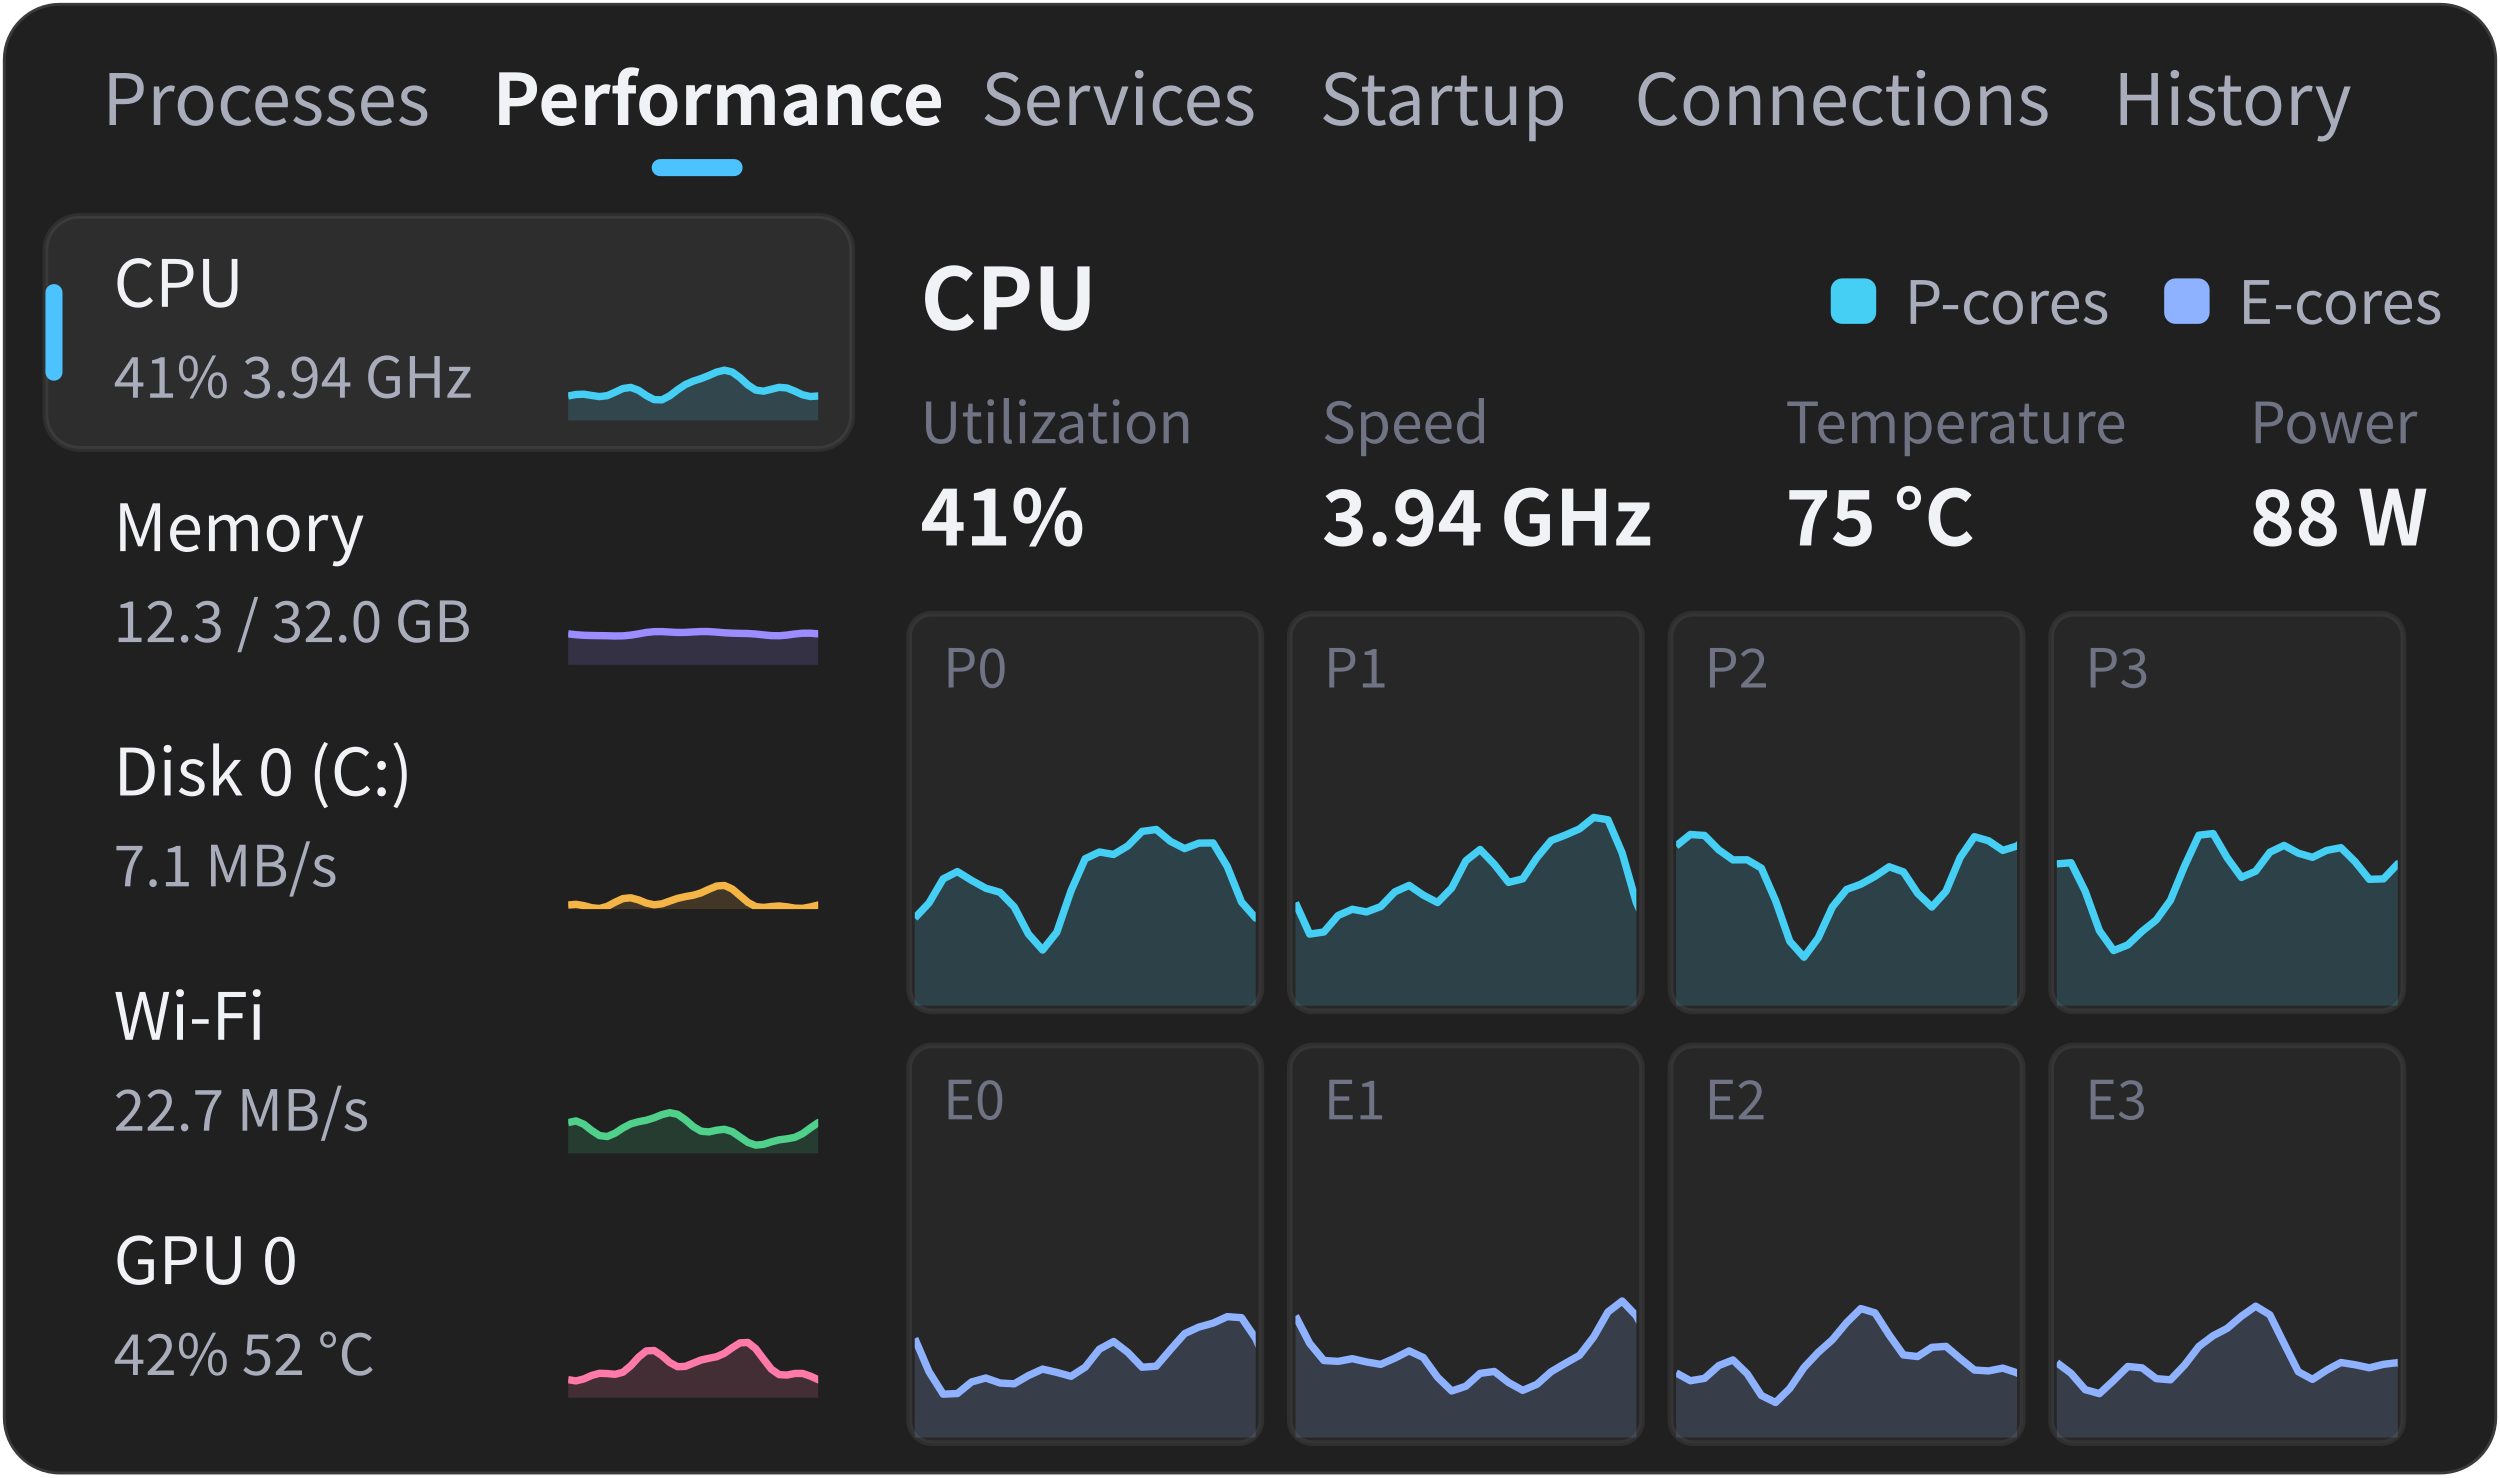
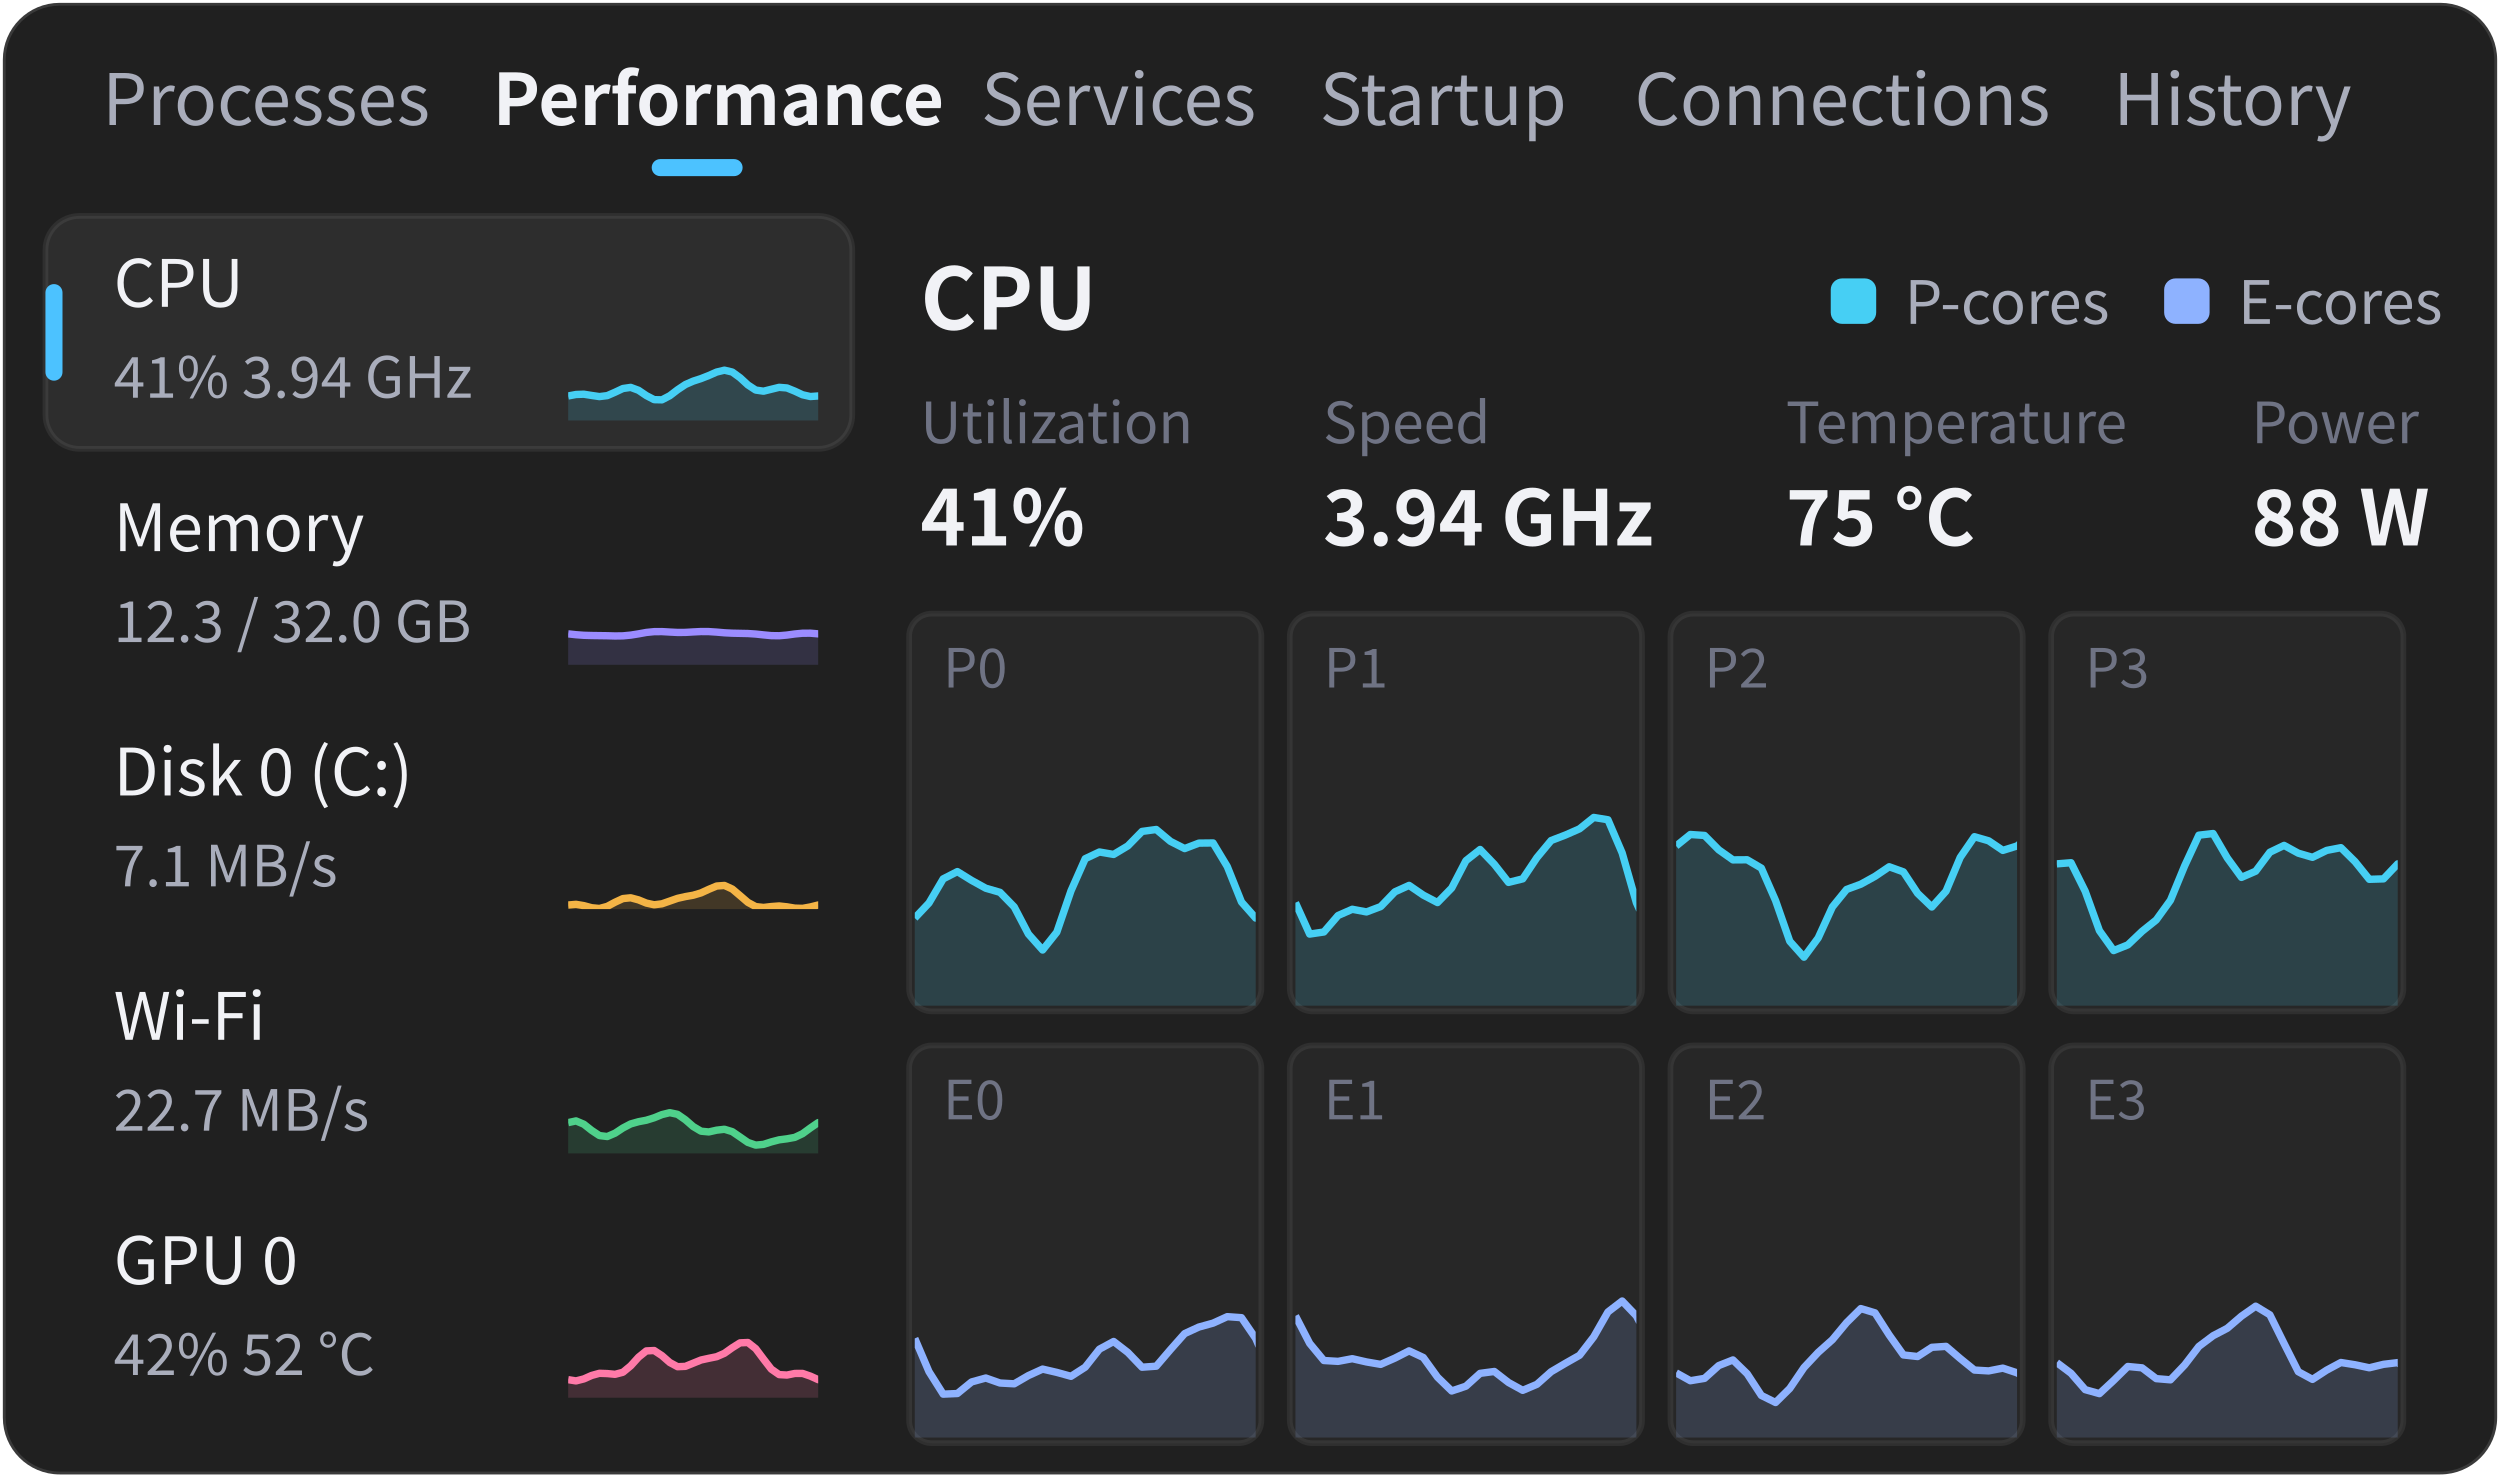
<svg xmlns="http://www.w3.org/2000/svg" width="440" height="260" viewBox="0 0 440 260" role="img" aria-label="Argus · Performance">
  <style>text{font-family:'Segoe UI Variable Text','Segoe UI','PingFang SC','Microsoft YaHei UI','Microsoft YaHei','Noto Sans CJK SC','Noto Sans SC',system-ui,-apple-system,BlinkMacSystemFont,sans-serif;font-variant-numeric:tabular-nums}@keyframes a0{from{transform:translateX(0)}to{transform:translateX(-44px)}}.a0{animation:a0 8s linear infinite}@keyframes a1{from{transform:translateX(0)}to{transform:translateX(-44px)}}.a1{animation:a1 8s linear infinite}@keyframes a2{from{transform:translateX(0)}to{transform:translateX(-44px)}}.a2{animation:a2 8s linear infinite}@keyframes a3{from{transform:translateX(0)}to{transform:translateX(-44px)}}.a3{animation:a3 8s linear infinite}@keyframes a4{from{transform:translateX(0)}to{transform:translateX(-44px)}}.a4{animation:a4 8s linear infinite}@keyframes a5{0%{opacity:1}31%{opacity:1}33.3%{opacity:0}97%{opacity:0}100%{opacity:1}}.a5{animation:a5 6s linear infinite}@keyframes a6{0%{opacity:0}31%{opacity:0}33.3%{opacity:1}64%{opacity:1}66.6%{opacity:0}100%{opacity:0}}.a6{animation:a6 6s linear infinite}@keyframes a7{0%{opacity:0}64%{opacity:0}66.6%{opacity:1}97%{opacity:1}100%{opacity:0}}.a7{animation:a7 6s linear infinite}@keyframes a8{from{transform:translateX(0)}to{transform:translateX(-60px)}}.a8{animation:a8 8s linear infinite}@keyframes a9{from{transform:translateX(0)}to{transform:translateX(-60px)}}.a9{animation:a9 8s linear infinite}@keyframes a10{from{transform:translateX(0)}to{transform:translateX(-60px)}}.a10{animation:a10 8s linear infinite}@keyframes a11{from{transform:translateX(0)}to{transform:translateX(-60px)}}.a11{animation:a11 8s linear infinite}@keyframes a12{from{transform:translateX(0)}to{transform:translateX(-60px)}}.a12{animation:a12 8s linear infinite}@keyframes a13{from{transform:translateX(0)}to{transform:translateX(-60px)}}.a13{animation:a13 8s linear infinite}@keyframes a14{from{transform:translateX(0)}to{transform:translateX(-60px)}}.a14{animation:a14 8s linear infinite}@keyframes a15{from{transform:translateX(0)}to{transform:translateX(-60px)}}.a15{animation:a15 8s linear infinite}@media (prefers-reduced-motion:reduce){*{animation:none!important}}</style>
  <rect x="0.5" y="0.5" width="439" height="259" fill="#202020" rx="10" stroke="rgba(255,255,255,0.12)" stroke-width="1" />
  <text x="18" y="22" font-size="12.5" fill="#a9adbb">Processes</text>
  <text x="86.72" y="22" font-size="12.5" fill="#f1f2f6" font-weight="600">Performance</text>
  <rect x="114.7" y="28" width="16" height="3" fill="#4cc2ff" rx="1.5" />
  <text x="172.68" y="22" font-size="12.5" fill="#a9adbb">Services</text>
  <text x="232.27" y="22" font-size="12.5" fill="#a9adbb">Startup</text>
  <text x="287.68" y="22" font-size="12.5" fill="#a9adbb">Connections</text>
  <text x="371.95" y="22" font-size="12.5" fill="#a9adbb">History</text>
  <rect x="8" y="38" width="142" height="41" fill="rgba(255,255,255,0.06)" rx="6" stroke="rgba(255,255,255,0.07)" stroke-width="1" />
  <rect x="8" y="50" width="3" height="17" fill="#4cc2ff" rx="1.5" />
  <text x="20" y="54" font-size="11.5" fill="#f1f2f6">CPU</text>
  <text x="20" y="70" font-size="10" fill="#a9adbb">41%  3.94 GHz</text>
  <svg x="100" y="58" width="44" height="16" overflow="hidden">
    <g class="a0">
      <path d="M0 11.69L1.38 11.43L2.75 11.38L4.13 11.6L5.5 11.8L6.88 11.63L8.25 11.03L9.63 10.38L11 10.18L12.38 10.69L13.75 11.62L15.13 12.34L16.5 12.37L17.88 11.65L19.25 10.6L20.63 9.68L22 9.08L23.38 8.63L24.75 8.09L26.13 7.48L27.5 7.15L28.88 7.48L30.25 8.48L31.63 9.75L33 10.65L34.38 10.85L35.75 10.51L37.13 10.17L38.5 10.28L39.88 10.84L41.25 11.48L42.63 11.79L44 11.69L45.38 11.43L46.75 11.38L48.13 11.6L49.5 11.8L50.88 11.63L52.25 11.03L53.63 10.38L55 10.18L56.38 10.69L57.75 11.62L59.13 12.34L60.5 12.37L61.88 11.65L63.25 10.6L64.63 9.68L66 9.08L67.38 8.63L68.75 8.09L70.13 7.48L71.5 7.15L72.88 7.48L74.25 8.48L75.63 9.75L77 10.65L78.38 10.85L79.75 10.51L81.13 10.17L82.5 10.28L83.88 10.84L85.25 11.48L86.63 11.79L88 11.69L89.38 16L0 16Z" fill="#46cff4" fill-opacity="0.16" />
      <path d="M0 11.69L1.38 11.43L2.75 11.38L4.13 11.6L5.5 11.8L6.88 11.63L8.25 11.03L9.63 10.38L11 10.18L12.38 10.69L13.75 11.62L15.13 12.34L16.5 12.37L17.88 11.65L19.25 10.6L20.63 9.68L22 9.08L23.38 8.63L24.75 8.09L26.13 7.48L27.5 7.15L28.88 7.48L30.25 8.48L31.63 9.75L33 10.65L34.38 10.85L35.75 10.51L37.13 10.17L38.5 10.28L39.88 10.84L41.25 11.48L42.63 11.79L44 11.69L45.38 11.43L46.75 11.38L48.13 11.6L49.5 11.8L50.88 11.63L52.25 11.03L53.63 10.38L55 10.18L56.38 10.69L57.75 11.62L59.13 12.34L60.5 12.37L61.88 11.65L63.25 10.6L64.63 9.68L66 9.08L67.38 8.63L68.75 8.09L70.13 7.48L71.5 7.15L72.88 7.48L74.25 8.48L75.63 9.75L77 10.65L78.38 10.85L79.75 10.51L81.13 10.17L82.5 10.28L83.88 10.84L85.25 11.48L86.63 11.79L88 11.69" fill="none" stroke="#46cff4" stroke-width="1.3" stroke-linejoin="round" />
    </g>
  </svg>
  <text x="20" y="97" font-size="11.5" fill="#f1f2f6">Memory</text>
  <text x="20" y="113" font-size="10" fill="#a9adbb">12.3 / 32.0 GB</text>
  <svg x="100" y="101" width="44" height="16" overflow="hidden">
    <g class="a1">
      <path d="M0 10.56L1.38 10.71L2.75 10.81L4.13 10.85L5.5 10.87L6.88 10.89L8.25 10.93L9.63 10.91L11 10.78L12.38 10.56L13.75 10.31L15.13 10.17L16.5 10.16L17.88 10.24L19.25 10.31L20.63 10.3L22 10.22L23.38 10.15L24.75 10.16L26.13 10.25L27.5 10.37L28.88 10.44L30.25 10.47L31.63 10.5L33 10.59L34.38 10.74L35.75 10.87L37.13 10.89L38.5 10.77L39.88 10.58L41.25 10.45L42.63 10.44L44 10.56L45.38 10.71L46.75 10.81L48.13 10.85L49.5 10.87L50.88 10.89L52.25 10.93L53.63 10.91L55 10.78L56.38 10.56L57.75 10.31L59.13 10.17L60.5 10.16L61.88 10.24L63.25 10.31L64.63 10.3L66 10.22L67.38 10.15L68.75 10.16L70.13 10.25L71.5 10.37L72.88 10.44L74.25 10.47L75.63 10.5L77 10.59L78.38 10.74L79.75 10.87L81.13 10.89L82.5 10.77L83.88 10.58L85.25 10.45L86.63 10.44L88 10.56L89.38 16L0 16Z" fill="#9b8cff" fill-opacity="0.16" />
      <path d="M0 10.56L1.38 10.71L2.75 10.81L4.13 10.85L5.5 10.87L6.88 10.89L8.25 10.93L9.63 10.91L11 10.78L12.38 10.56L13.75 10.31L15.13 10.17L16.5 10.16L17.88 10.24L19.25 10.31L20.63 10.3L22 10.22L23.38 10.15L24.75 10.16L26.13 10.25L27.5 10.37L28.88 10.44L30.25 10.47L31.63 10.5L33 10.59L34.38 10.74L35.75 10.87L37.13 10.89L38.5 10.77L39.88 10.58L41.25 10.45L42.63 10.44L44 10.56L45.38 10.71L46.75 10.81L48.13 10.85L49.5 10.87L50.88 10.89L52.25 10.93L53.63 10.91L55 10.78L56.38 10.56L57.75 10.31L59.13 10.17L60.5 10.16L61.88 10.24L63.25 10.31L64.63 10.3L66 10.22L67.38 10.15L68.75 10.16L70.13 10.25L71.5 10.37L72.88 10.44L74.25 10.47L75.63 10.5L77 10.59L78.38 10.74L79.75 10.87L81.13 10.89L82.5 10.77L83.88 10.58L85.25 10.45L86.63 10.44L88 10.56" fill="none" stroke="#9b8cff" stroke-width="1.3" stroke-linejoin="round" />
    </g>
  </svg>
  <text x="20" y="140" font-size="11.5" fill="#f1f2f6">Disk 0 (C:)</text>
  <text x="20" y="156" font-size="10" fill="#a9adbb">7.1 MB/s</text>
  <svg x="100" y="144" width="44" height="16" overflow="hidden">
    <g class="a2">
      <path d="M0 15.28L1.38 15.16L2.75 15.39L4.13 15.76L5.5 15.89L6.88 15.52L8.25 14.79L9.63 14.15L11 14.01L12.38 14.38L13.75 14.94L15.13 15.24L16.5 15.07L17.88 14.59L19.25 14.11L20.63 13.8L22 13.56L23.38 13.15L24.75 12.52L26.13 11.94L27.5 11.84L28.88 12.47L30.25 13.63L31.63 14.82L33 15.56L34.38 15.71L35.75 15.55L37.13 15.45L38.5 15.6L39.88 15.83L41.25 15.87L42.63 15.62L44 15.28L45.38 15.16L46.75 15.39L48.13 15.76L49.5 15.89L50.88 15.52L52.25 14.79L53.63 14.15L55 14.01L56.38 14.38L57.75 14.94L59.13 15.24L60.5 15.07L61.88 14.59L63.25 14.11L64.63 13.8L66 13.56L67.38 13.15L68.75 12.52L70.13 11.94L71.5 11.84L72.88 12.47L74.25 13.63L75.63 14.82L77 15.56L78.38 15.71L79.75 15.55L81.13 15.45L82.5 15.6L83.88 15.83L85.25 15.87L86.63 15.62L88 15.28L89.38 16L0 16Z" fill="#f4b446" fill-opacity="0.16" />
      <path d="M0 15.28L1.38 15.16L2.75 15.39L4.13 15.76L5.5 15.89L6.88 15.52L8.25 14.79L9.63 14.15L11 14.01L12.38 14.38L13.75 14.94L15.13 15.24L16.5 15.07L17.88 14.59L19.25 14.11L20.63 13.8L22 13.56L23.38 13.15L24.75 12.52L26.13 11.94L27.5 11.84L28.88 12.47L30.25 13.63L31.63 14.82L33 15.56L34.38 15.71L35.75 15.55L37.13 15.45L38.5 15.6L39.88 15.83L41.25 15.87L42.63 15.62L44 15.28L45.38 15.16L46.75 15.39L48.13 15.76L49.5 15.89L50.88 15.52L52.25 14.79L53.63 14.15L55 14.01L56.38 14.38L57.75 14.94L59.13 15.24L60.5 15.07L61.88 14.59L63.25 14.11L64.63 13.8L66 13.56L67.38 13.15L68.75 12.52L70.13 11.94L71.5 11.84L72.88 12.47L74.25 13.63L75.63 14.82L77 15.56L78.38 15.71L79.75 15.55L81.13 15.45L82.5 15.6L83.88 15.83L85.25 15.87L86.63 15.62L88 15.28" fill="none" stroke="#f4b446" stroke-width="1.3" stroke-linejoin="round" />
    </g>
  </svg>
  <text x="20" y="183" font-size="11.5" fill="#f1f2f6">Wi-Fi</text>
  <text x="20" y="199" font-size="10" fill="#a9adbb">22.7 MB/s</text>
  <svg x="100" y="187" width="44" height="16" overflow="hidden">
    <g class="a3">
      <path d="M0 10.58L1.38 10.28L2.75 10.86L4.13 11.95L5.5 12.86L6.88 13.03L8.25 12.44L9.63 11.53L11 10.81L12.38 10.42L13.75 10.16L15.13 9.73L16.5 9.17L17.88 8.83L19.25 9.12L20.63 10.08L22 11.27L23.38 12.09L24.75 12.22L26.13 11.91L27.5 11.75L28.88 12.17L30.25 13.11L31.63 14.07L33 14.54L34.38 14.41L35.75 13.97L37.13 13.61L38.5 13.43L39.88 13.18L41.25 12.53L42.63 11.52L44 10.58L45.38 10.28L46.75 10.86L48.13 11.95L49.5 12.86L50.88 13.03L52.25 12.44L53.63 11.53L55 10.81L56.38 10.42L57.75 10.16L59.13 9.73L60.5 9.17L61.88 8.83L63.25 9.12L64.63 10.08L66 11.27L67.38 12.09L68.75 12.22L70.13 11.91L71.5 11.75L72.88 12.17L74.25 13.11L75.63 14.07L77 14.54L78.38 14.41L79.75 13.97L81.13 13.61L82.5 13.43L83.88 13.18L85.25 12.53L86.63 11.52L88 10.58L89.38 16L0 16Z" fill="#4fd18b" fill-opacity="0.16" />
      <path d="M0 10.58L1.38 10.28L2.75 10.86L4.13 11.95L5.5 12.86L6.88 13.03L8.25 12.44L9.63 11.53L11 10.81L12.38 10.42L13.75 10.16L15.13 9.73L16.5 9.17L17.88 8.83L19.25 9.12L20.63 10.08L22 11.27L23.38 12.09L24.75 12.22L26.13 11.91L27.5 11.75L28.88 12.17L30.25 13.11L31.63 14.07L33 14.54L34.38 14.41L35.75 13.97L37.13 13.61L38.5 13.43L39.88 13.18L41.25 12.53L42.63 11.52L44 10.58L45.38 10.28L46.75 10.86L48.13 11.95L49.5 12.86L50.88 13.03L52.25 12.44L53.63 11.53L55 10.81L56.38 10.42L57.75 10.16L59.13 9.73L60.5 9.17L61.88 8.83L63.25 9.12L64.63 10.08L66 11.27L67.38 12.09L68.75 12.22L70.13 11.91L71.5 11.75L72.88 12.17L74.25 13.11L75.63 14.07L77 14.54L78.38 14.41L79.75 13.97L81.13 13.61L82.5 13.43L83.88 13.18L85.25 12.53L86.63 11.52L88 10.58" fill="none" stroke="#4fd18b" stroke-width="1.3" stroke-linejoin="round" />
    </g>
  </svg>
  <text x="20" y="226" font-size="11.5" fill="#f1f2f6">GPU 0</text>
  <text x="20" y="242" font-size="10" fill="#a9adbb">42%  52 °C</text>
  <svg x="100" y="230" width="44" height="16" overflow="hidden">
    <g class="a4">
      <path d="M0 12.82L1.38 13.04L2.75 12.69L4.13 12.08L5.5 11.7L6.88 11.75L8.25 11.88L9.63 11.52L11 10.39L12.38 8.87L13.75 7.76L15.13 7.69L16.5 8.59L17.88 9.8L19.25 10.54L20.63 10.48L22 9.92L23.38 9.36L24.75 9.06L26.13 8.78L27.5 8.18L28.88 7.2L30.25 6.34L31.63 6.28L33 7.36L34.38 9.2L35.75 10.97L37.13 11.93L38.5 12.01L39.88 11.73L41.25 11.72L42.63 12.2L44 12.82L45.38 13.04L46.75 12.69L48.13 12.08L49.5 11.7L50.88 11.75L52.25 11.88L53.63 11.52L55 10.39L56.38 8.87L57.75 7.76L59.13 7.69L60.5 8.59L61.88 9.8L63.25 10.54L64.63 10.48L66 9.92L67.38 9.36L68.75 9.06L70.13 8.78L71.5 8.18L72.88 7.2L74.25 6.34L75.63 6.28L77 7.36L78.38 9.2L79.75 10.97L81.13 11.93L82.5 12.01L83.88 11.73L85.25 11.72L86.63 12.2L88 12.82L89.38 16L0 16Z" fill="#ff7aa8" fill-opacity="0.16" />
      <path d="M0 12.82L1.38 13.04L2.75 12.69L4.13 12.08L5.5 11.7L6.88 11.75L8.25 11.88L9.63 11.52L11 10.39L12.38 8.87L13.75 7.76L15.13 7.69L16.5 8.59L17.88 9.8L19.25 10.54L20.63 10.48L22 9.92L23.38 9.36L24.75 9.06L26.13 8.78L27.5 8.18L28.88 7.2L30.25 6.34L31.63 6.28L33 7.36L34.38 9.2L35.75 10.97L37.13 11.93L38.5 12.01L39.88 11.73L41.25 11.72L42.63 12.2L44 12.82L45.38 13.04L46.75 12.69L48.13 12.08L49.5 11.7L50.88 11.75L52.25 11.88L53.63 11.52L55 10.39L56.38 8.87L57.75 7.76L59.13 7.69L60.5 8.59L61.88 9.8L63.25 10.54L64.63 10.48L66 9.92L67.38 9.36L68.75 9.06L70.13 8.78L71.5 8.18L72.88 7.2L74.25 6.34L75.63 6.28L77 7.36L78.38 9.2L79.75 10.97L81.13 11.93L82.5 12.01L83.88 11.73L85.25 11.72L86.63 12.2L88 12.82" fill="none" stroke="#ff7aa8" stroke-width="1.3" stroke-linejoin="round" />
    </g>
  </svg>
  <text x="162" y="58" font-size="15" fill="#f1f2f6" font-weight="600">CPU</text>
  <text x="393.89" y="57" font-size="10.5" fill="#a9adbb">E-cores</text>
  <rect x="380.89" y="49" width="8" height="8" fill="#8eb2ff" rx="2" />
  <text x="335.21" y="57" font-size="10.5" fill="#a9adbb">P-cores</text>
  <rect x="322.21" y="49" width="8" height="8" fill="#46cff4" rx="2" />
  <text x="162" y="78" font-size="10" fill="#6f7384">Utilization</text>
  <text x="162" y="96" font-size="13.5" fill="#f1f2f6" font-weight="600" opacity="1" class="a5">41%</text>
  <text x="162" y="96" font-size="13.5" fill="#f1f2f6" font-weight="600" opacity="0" class="a6">44%</text>
  <text x="162" y="96" font-size="13.5" fill="#f1f2f6" font-weight="600" opacity="0" class="a7">38%</text>
-   <text x="232.66" y="78" font-size="10" fill="#6f7384">Speed</text>
-   <text x="232.66" y="96" font-size="13.5" fill="#f1f2f6" font-weight="600" opacity="1" class="a5">3.94 GHz</text>
-   <text x="232.66" y="96" font-size="13.5" fill="#f1f2f6" font-weight="600" opacity="0" class="a6">4.12 GHz</text>
-   <text x="232.66" y="96" font-size="13.5" fill="#f1f2f6" font-weight="600" opacity="0" class="a7">3.87 GHz</text>
-   <text x="314.25" y="78" font-size="10" fill="#6f7384">Temperature</text>
-   <text x="314.25" y="96" font-size="13.5" fill="#f1f2f6" font-weight="600" opacity="1" class="a5">75 °C</text>
-   <text x="314.25" y="96" font-size="13.5" fill="#f1f2f6" font-weight="600" opacity="0" class="a6">77 °C</text>
-   <text x="314.25" y="96" font-size="13.5" fill="#f1f2f6" font-weight="600" opacity="0" class="a7">74 °C</text>
-   <text x="395.98" y="78" font-size="10" fill="#6f7384">Power</text>
-   <text x="395.98" y="96" font-size="13.5" fill="#f1f2f6" font-weight="600" opacity="1" class="a5">88 W</text>
-   <text x="395.98" y="96" font-size="13.5" fill="#f1f2f6" font-weight="600" opacity="0" class="a6">93 W</text>
-   <text x="395.98" y="96" font-size="13.5" fill="#f1f2f6" font-weight="600" opacity="0" class="a7">84 W</text>
+   <text x="232.86" y="78" font-size="10" fill="#6f7384">Speed</text>
+   <text x="232.86" y="96" font-size="13.5" fill="#f1f2f6" font-weight="600" opacity="1" class="a5">3.94 GHz</text>
+   <text x="232.86" y="96" font-size="13.5" fill="#f1f2f6" font-weight="600" opacity="0" class="a6">4.12 GHz</text>
+   <text x="232.86" y="96" font-size="13.5" fill="#f1f2f6" font-weight="600" opacity="0" class="a7">3.87 GHz</text>
+   <text x="314.32" y="78" font-size="10" fill="#6f7384">Temperature</text>
+   <text x="314.32" y="96" font-size="13.5" fill="#f1f2f6" font-weight="600" opacity="1" class="a5">75 °C</text>
+   <text x="314.32" y="96" font-size="13.5" fill="#f1f2f6" font-weight="600" opacity="0" class="a6">77 °C</text>
+   <text x="314.32" y="96" font-size="13.5" fill="#f1f2f6" font-weight="600" opacity="0" class="a7">74 °C</text>
+   <text x="396.25" y="78" font-size="10" fill="#6f7384">Power</text>
+   <text x="396.25" y="96" font-size="13.5" fill="#f1f2f6" font-weight="600" opacity="1" class="a5">88 W</text>
+   <text x="396.25" y="96" font-size="13.5" fill="#f1f2f6" font-weight="600" opacity="0" class="a6">93 W</text>
+   <text x="396.25" y="96" font-size="13.5" fill="#f1f2f6" font-weight="600" opacity="0" class="a7">84 W</text>
  <rect x="160" y="108" width="62" height="70" fill="rgba(255,255,255,0.035)" rx="4" stroke="rgba(255,255,255,0.07)" stroke-width="1" />
  <text x="166" y="121" font-size="9.5" fill="#6f7384">P0</text>
  <svg x="161" y="126" width="60" height="51" overflow="hidden">
    <g class="a8">
      <path d="M0 35.58L2.5 32.93L5 28.68L7.5 27.4L10 28.95L12.5 30.33L15 31.05L17.5 33.61L20 38.39L22.5 41.2L25 38.06L27.5 30.77L30 25.13L32.5 23.95L35 24.38L37.5 22.88L40 20.33L42.5 19.99L45 22.08L47.5 23.35L50 22.39L52.5 22.36L55 26.51L57.5 32.75L60 35.58L62.5 32.93L65 28.68L67.5 27.4L70 28.95L72.5 30.33L75 31.05L77.5 33.61L80 38.39L82.5 41.2L85 38.06L87.5 30.77L90 25.13L92.5 23.95L95 24.38L97.5 22.88L100 20.33L102.5 19.99L105 22.08L107.5 23.35L110 22.39L112.5 22.36L115 26.51L117.5 32.75L120 35.58L122.5 51L0 51Z" fill="#46cff4" fill-opacity="0.16" />
      <path d="M0 35.58L2.5 32.93L5 28.68L7.5 27.4L10 28.95L12.5 30.33L15 31.05L17.5 33.61L20 38.39L22.5 41.2L25 38.06L27.5 30.77L30 25.13L32.5 23.95L35 24.38L37.5 22.88L40 20.33L42.5 19.99L45 22.08L47.5 23.35L50 22.39L52.5 22.36L55 26.51L57.5 32.75L60 35.58L62.5 32.93L65 28.68L67.5 27.4L70 28.95L72.5 30.33L75 31.05L77.5 33.61L80 38.39L82.5 41.2L85 38.06L87.5 30.77L90 25.13L92.5 23.95L95 24.38L97.5 22.88L100 20.33L102.5 19.99L105 22.08L107.5 23.35L110 22.39L112.5 22.36L115 26.51L117.5 32.75L120 35.58" fill="none" stroke="#46cff4" stroke-width="1.3" stroke-linejoin="round" />
    </g>
  </svg>
  <rect x="227" y="108" width="62" height="70" fill="rgba(255,255,255,0.035)" rx="4" stroke="rgba(255,255,255,0.07)" stroke-width="1" />
  <text x="233" y="121" font-size="9.5" fill="#6f7384">P1</text>
  <svg x="228" y="126" width="60" height="51" overflow="hidden">
    <g class="a9">
      <path d="M0 32.87L2.5 38.4L5 38.03L7.5 35.13L10 34.03L12.5 34.5L15 33.56L17.5 30.96L20 29.83L22.5 31.54L25 32.85L27.5 30.29L30 25.48L32.5 23.51L35 26.11L37.5 29.3L40 28.68L42.5 24.94L45 21.93L47.5 20.97L50 19.87L52.5 17.87L55 18.28L57.5 24.12L60 32.87L62.5 38.4L65 38.03L67.5 35.13L70 34.03L72.5 34.5L75 33.56L77.5 30.96L80 29.83L82.5 31.54L85 32.85L87.5 30.29L90 25.48L92.5 23.51L95 26.11L97.5 29.3L100 28.68L102.5 24.94L105 21.93L107.5 20.97L110 19.87L112.5 17.87L115 18.28L117.5 24.12L120 32.87L122.5 51L0 51Z" fill="#46cff4" fill-opacity="0.16" />
      <path d="M0 32.87L2.5 38.4L5 38.03L7.5 35.13L10 34.03L12.5 34.5L15 33.56L17.5 30.96L20 29.83L22.5 31.54L25 32.85L27.5 30.29L30 25.48L32.5 23.51L35 26.11L37.5 29.3L40 28.68L42.5 24.94L45 21.93L47.5 20.97L50 19.87L52.5 17.87L55 18.28L57.5 24.12L60 32.87L62.5 38.4L65 38.03L67.5 35.13L70 34.03L72.5 34.5L75 33.56L77.5 30.96L80 29.83L82.5 31.54L85 32.85L87.5 30.29L90 25.48L92.5 23.51L95 26.11L97.5 29.3L100 28.68L102.5 24.94L105 21.93L107.5 20.97L110 19.87L112.5 17.87L115 18.28L117.5 24.12L120 32.87" fill="none" stroke="#46cff4" stroke-width="1.3" stroke-linejoin="round" />
    </g>
  </svg>
  <rect x="294" y="108" width="62" height="70" fill="rgba(255,255,255,0.035)" rx="4" stroke="rgba(255,255,255,0.07)" stroke-width="1" />
  <text x="300" y="121" font-size="9.5" fill="#6f7384">P2</text>
  <svg x="295" y="126" width="60" height="51" overflow="hidden">
    <g class="a10">
      <path d="M0 22.89L2.5 20.87L5 21.04L7.5 23.57L10 25.34L12.5 25.32L15 26.79L17.5 32.5L20 39.66L22.5 42.46L25 39.08L27.5 33.62L30 30.54L32.5 29.62L35 28.24L37.5 26.55L40 27.45L42.5 31.23L45 33.63L47.5 30.85L50 24.9L52.5 21.26L55 21.98L57.5 23.67L60 22.89L62.5 20.87L65 21.04L67.5 23.57L70 25.34L72.5 25.32L75 26.79L77.5 32.5L80 39.66L82.5 42.46L85 39.08L87.5 33.62L90 30.54L92.5 29.62L95 28.24L97.5 26.55L100 27.45L102.5 31.23L105 33.63L107.5 30.85L110 24.9L112.5 21.26L115 21.98L117.5 23.67L120 22.89L122.5 51L0 51Z" fill="#46cff4" fill-opacity="0.16" />
      <path d="M0 22.89L2.5 20.87L5 21.04L7.5 23.57L10 25.34L12.5 25.32L15 26.79L17.5 32.5L20 39.66L22.5 42.46L25 39.08L27.5 33.62L30 30.54L32.5 29.62L35 28.24L37.5 26.55L40 27.45L42.5 31.23L45 33.63L47.5 30.85L50 24.9L52.5 21.26L55 21.98L57.5 23.67L60 22.89L62.5 20.87L65 21.04L67.5 23.57L70 25.34L72.5 25.32L75 26.79L77.5 32.5L80 39.66L82.5 42.46L85 39.08L87.5 33.62L90 30.54L92.5 29.62L95 28.24L97.5 26.55L100 27.45L102.5 31.23L105 33.63L107.5 30.85L110 24.9L112.5 21.26L115 21.98L117.5 23.67L120 22.89" fill="none" stroke="#46cff4" stroke-width="1.3" stroke-linejoin="round" />
    </g>
  </svg>
  <rect x="361" y="108" width="62" height="70" fill="rgba(255,255,255,0.035)" rx="4" stroke="rgba(255,255,255,0.07)" stroke-width="1" />
  <text x="367" y="121" font-size="9.5" fill="#6f7384">P3</text>
  <svg x="362" y="126" width="60" height="51" overflow="hidden">
    <g class="a11">
      <path d="M0 26.04L2.5 25.84L5 30.87L7.5 37.8L10 41.3L12.5 40.3L15 37.92L17.5 35.91L20 32.45L22.5 26.38L25 20.99L27.5 20.7L30 24.99L32.5 28.42L35 27.33L37.5 23.99L40 22.79L42.5 24.16L45 24.89L47.5 23.67L50 23.19L52.5 25.66L55 28.76L57.5 28.68L60 26.04L62.5 25.84L65 30.87L67.5 37.8L70 41.3L72.5 40.3L75 37.92L77.5 35.91L80 32.45L82.5 26.38L85 20.99L87.5 20.7L90 24.99L92.5 28.42L95 27.33L97.5 23.99L100 22.79L102.5 24.16L105 24.89L107.5 23.67L110 23.19L112.5 25.66L115 28.76L117.5 28.68L120 26.04L122.5 51L0 51Z" fill="#46cff4" fill-opacity="0.16" />
      <path d="M0 26.04L2.5 25.84L5 30.87L7.5 37.8L10 41.3L12.5 40.3L15 37.92L17.5 35.91L20 32.45L22.5 26.38L25 20.99L27.5 20.7L30 24.99L32.5 28.42L35 27.33L37.5 23.99L40 22.79L42.5 24.16L45 24.89L47.5 23.67L50 23.19L52.5 25.66L55 28.76L57.5 28.68L60 26.04L62.5 25.84L65 30.87L67.5 37.8L70 41.3L72.5 40.3L75 37.92L77.5 35.91L80 32.45L82.5 26.38L85 20.99L87.5 20.7L90 24.99L92.5 28.42L95 27.33L97.5 23.99L100 22.79L102.5 24.16L105 24.89L107.5 23.67L110 23.19L112.5 25.66L115 28.76L117.5 28.68L120 26.04" fill="none" stroke="#46cff4" stroke-width="1.3" stroke-linejoin="round" />
    </g>
  </svg>
  <rect x="160" y="184" width="62" height="70" fill="rgba(255,255,255,0.035)" rx="4" stroke="rgba(255,255,255,0.07)" stroke-width="1" />
  <text x="166" y="197" font-size="9.5" fill="#6f7384">E0</text>
  <svg x="161" y="202" width="60" height="51" overflow="hidden">
    <g class="a12">
      <path d="M0 33.56L2.5 39.41L5 43.37L7.5 43.26L10 41.22L12.5 40.53L15 41.41L17.5 41.55L20 40.1L22.5 38.96L25 39.54L27.5 40.23L30 38.62L32.5 35.45L35 34.1L37.5 36.03L40 38.63L42.5 38.45L45 35.53L47.5 32.71L50 31.56L52.5 30.87L55 29.73L57.5 29.91L60 33.56L62.5 39.41L65 43.37L67.5 43.26L70 41.22L72.5 40.53L75 41.41L77.5 41.55L80 40.1L82.5 38.96L85 39.54L87.5 40.23L90 38.62L92.5 35.45L95 34.1L97.5 36.03L100 38.63L102.5 38.45L105 35.53L107.5 32.71L110 31.56L112.5 30.87L115 29.73L117.5 29.91L120 33.56L122.5 51L0 51Z" fill="#8eb2ff" fill-opacity="0.16" />
      <path d="M0 33.56L2.5 39.41L5 43.37L7.5 43.26L10 41.22L12.5 40.53L15 41.41L17.5 41.55L20 40.1L22.5 38.96L25 39.54L27.5 40.23L30 38.62L32.5 35.45L35 34.1L37.5 36.03L40 38.63L42.5 38.45L45 35.53L47.5 32.71L50 31.56L52.5 30.87L55 29.73L57.5 29.91L60 33.56L62.5 39.41L65 43.37L67.5 43.26L70 41.22L72.5 40.53L75 41.41L77.5 41.55L80 40.1L82.5 38.96L85 39.54L87.5 40.23L90 38.62L92.5 35.45L95 34.1L97.5 36.03L100 38.63L102.5 38.45L105 35.53L107.5 32.71L110 31.56L112.5 30.87L115 29.73L117.5 29.91L120 33.56" fill="none" stroke="#8eb2ff" stroke-width="1.3" stroke-linejoin="round" />
    </g>
  </svg>
  <rect x="227" y="184" width="62" height="70" fill="rgba(255,255,255,0.035)" rx="4" stroke="rgba(255,255,255,0.07)" stroke-width="1" />
  <text x="233" y="197" font-size="9.5" fill="#6f7384">E1</text>
  <svg x="228" y="202" width="60" height="51" overflow="hidden">
    <g class="a13">
      <path d="M0 29.59L2.5 34.43L5 37.45L7.5 37.6L10 37.13L12.5 37.7L15 38.13L17.5 37.03L20 35.75L22.5 36.92L25 40.38L27.5 42.81L30 41.97L32.5 39.71L35 39.38L37.5 41.32L40 42.7L42.5 41.64L45 39.42L47.5 37.95L50 36.53L52.5 33.28L55 28.9L57.5 26.98L60 29.59L62.5 34.43L65 37.45L67.5 37.6L70 37.13L72.5 37.7L75 38.13L77.5 37.03L80 35.75L82.5 36.92L85 40.38L87.5 42.81L90 41.97L92.5 39.71L95 39.38L97.5 41.32L100 42.7L102.5 41.64L105 39.42L107.5 37.95L110 36.53L112.5 33.28L115 28.9L117.5 26.98L120 29.59L122.5 51L0 51Z" fill="#8eb2ff" fill-opacity="0.16" />
      <path d="M0 29.59L2.5 34.43L5 37.45L7.5 37.6L10 37.13L12.5 37.7L15 38.13L17.5 37.03L20 35.75L22.5 36.92L25 40.38L27.5 42.81L30 41.97L32.5 39.71L35 39.38L37.5 41.32L40 42.7L42.5 41.64L45 39.42L47.5 37.95L50 36.53L52.5 33.28L55 28.9L57.5 26.98L60 29.59L62.5 34.43L65 37.45L67.5 37.6L70 37.13L72.5 37.7L75 38.13L77.5 37.03L80 35.75L82.5 36.92L85 40.38L87.5 42.81L90 41.97L92.5 39.71L95 39.38L97.5 41.32L100 42.7L102.5 41.64L105 39.42L107.5 37.95L110 36.53L112.5 33.28L115 28.9L117.5 26.98L120 29.59" fill="none" stroke="#8eb2ff" stroke-width="1.3" stroke-linejoin="round" />
    </g>
  </svg>
  <rect x="294" y="184" width="62" height="70" fill="rgba(255,255,255,0.035)" rx="4" stroke="rgba(255,255,255,0.07)" stroke-width="1" />
  <text x="300" y="197" font-size="9.5" fill="#6f7384">E2</text>
  <svg x="295" y="202" width="60" height="51" overflow="hidden">
    <g class="a14">
      <path d="M0 39.62L2.5 41.01L5 40.59L7.5 38.34L10 37.35L12.5 39.78L15 43.6L17.5 44.84L20 42.37L22.5 38.69L25 36.02L27.5 33.79L30 30.78L32.5 28.31L35 29.06L37.5 32.96L40 36.47L42.5 36.75L45 35.13L47.5 34.96L50 37.1L52.5 39.13L55 39.28L57.5 38.79L60 39.62L62.5 41.01L65 40.59L67.5 38.34L70 37.35L72.5 39.78L75 43.6L77.5 44.84L80 42.37L82.5 38.69L85 36.02L87.5 33.79L90 30.78L92.5 28.31L95 29.06L97.5 32.96L100 36.47L102.5 36.75L105 35.13L107.5 34.96L110 37.1L112.5 39.13L115 39.28L117.5 38.79L120 39.62L122.5 51L0 51Z" fill="#8eb2ff" fill-opacity="0.16" />
      <path d="M0 39.62L2.5 41.01L5 40.59L7.5 38.34L10 37.35L12.5 39.78L15 43.6L17.5 44.84L20 42.37L22.5 38.69L25 36.02L27.5 33.79L30 30.78L32.5 28.31L35 29.06L37.5 32.96L40 36.47L42.5 36.75L45 35.13L47.5 34.96L50 37.1L52.5 39.13L55 39.28L57.5 38.79L60 39.62L62.5 41.01L65 40.59L67.5 38.34L70 37.35L72.5 39.78L75 43.6L77.5 44.84L80 42.37L82.5 38.69L85 36.02L87.5 33.79L90 30.78L92.5 28.31L95 29.06L97.5 32.96L100 36.47L102.5 36.75L105 35.13L107.5 34.96L110 37.1L112.5 39.13L115 39.28L117.5 38.79L120 39.62" fill="none" stroke="#8eb2ff" stroke-width="1.3" stroke-linejoin="round" />
    </g>
  </svg>
  <rect x="361" y="184" width="62" height="70" fill="rgba(255,255,255,0.035)" rx="4" stroke="rgba(255,255,255,0.07)" stroke-width="1" />
  <text x="367" y="197" font-size="9.5" fill="#6f7384">E3</text>
  <svg x="362" y="202" width="60" height="51" overflow="hidden">
    <g class="a15">
      <path d="M0 37.82L2.5 39.7L5 42.58L7.5 43.28L10 40.96L12.5 38.5L15 38.74L17.5 40.64L20 40.85L22.5 38.23L25 34.97L27.5 33.09L30 31.78L32.5 29.64L35 27.89L37.5 29.41L40 34.46L42.5 39.42L45 40.77L47.5 39.14L50 37.8L52.5 38.2L55 38.73L57.5 38.12L60 37.82L62.5 39.7L65 42.58L67.5 43.28L70 40.96L72.5 38.5L75 38.74L77.5 40.64L80 40.85L82.5 38.23L85 34.97L87.5 33.09L90 31.78L92.5 29.64L95 27.89L97.5 29.41L100 34.46L102.5 39.42L105 40.77L107.5 39.14L110 37.8L112.5 38.2L115 38.73L117.5 38.12L120 37.82L122.5 51L0 51Z" fill="#8eb2ff" fill-opacity="0.16" />
      <path d="M0 37.82L2.5 39.7L5 42.58L7.5 43.28L10 40.96L12.5 38.5L15 38.74L17.5 40.64L20 40.85L22.5 38.23L25 34.97L27.5 33.09L30 31.78L32.5 29.64L35 27.89L37.5 29.41L40 34.46L42.5 39.42L45 40.77L47.5 39.14L50 37.8L52.5 38.2L55 38.73L57.5 38.12L60 37.82L62.5 39.7L65 42.58L67.5 43.28L70 40.96L72.5 38.5L75 38.74L77.5 40.64L80 40.85L82.5 38.23L85 34.97L87.5 33.09L90 31.78L92.5 29.64L95 27.89L97.5 29.41L100 34.46L102.5 39.42L105 40.77L107.5 39.14L110 37.8L112.5 38.2L115 38.73L117.5 38.12L120 37.82" fill="none" stroke="#8eb2ff" stroke-width="1.3" stroke-linejoin="round" />
    </g>
  </svg>
</svg>
